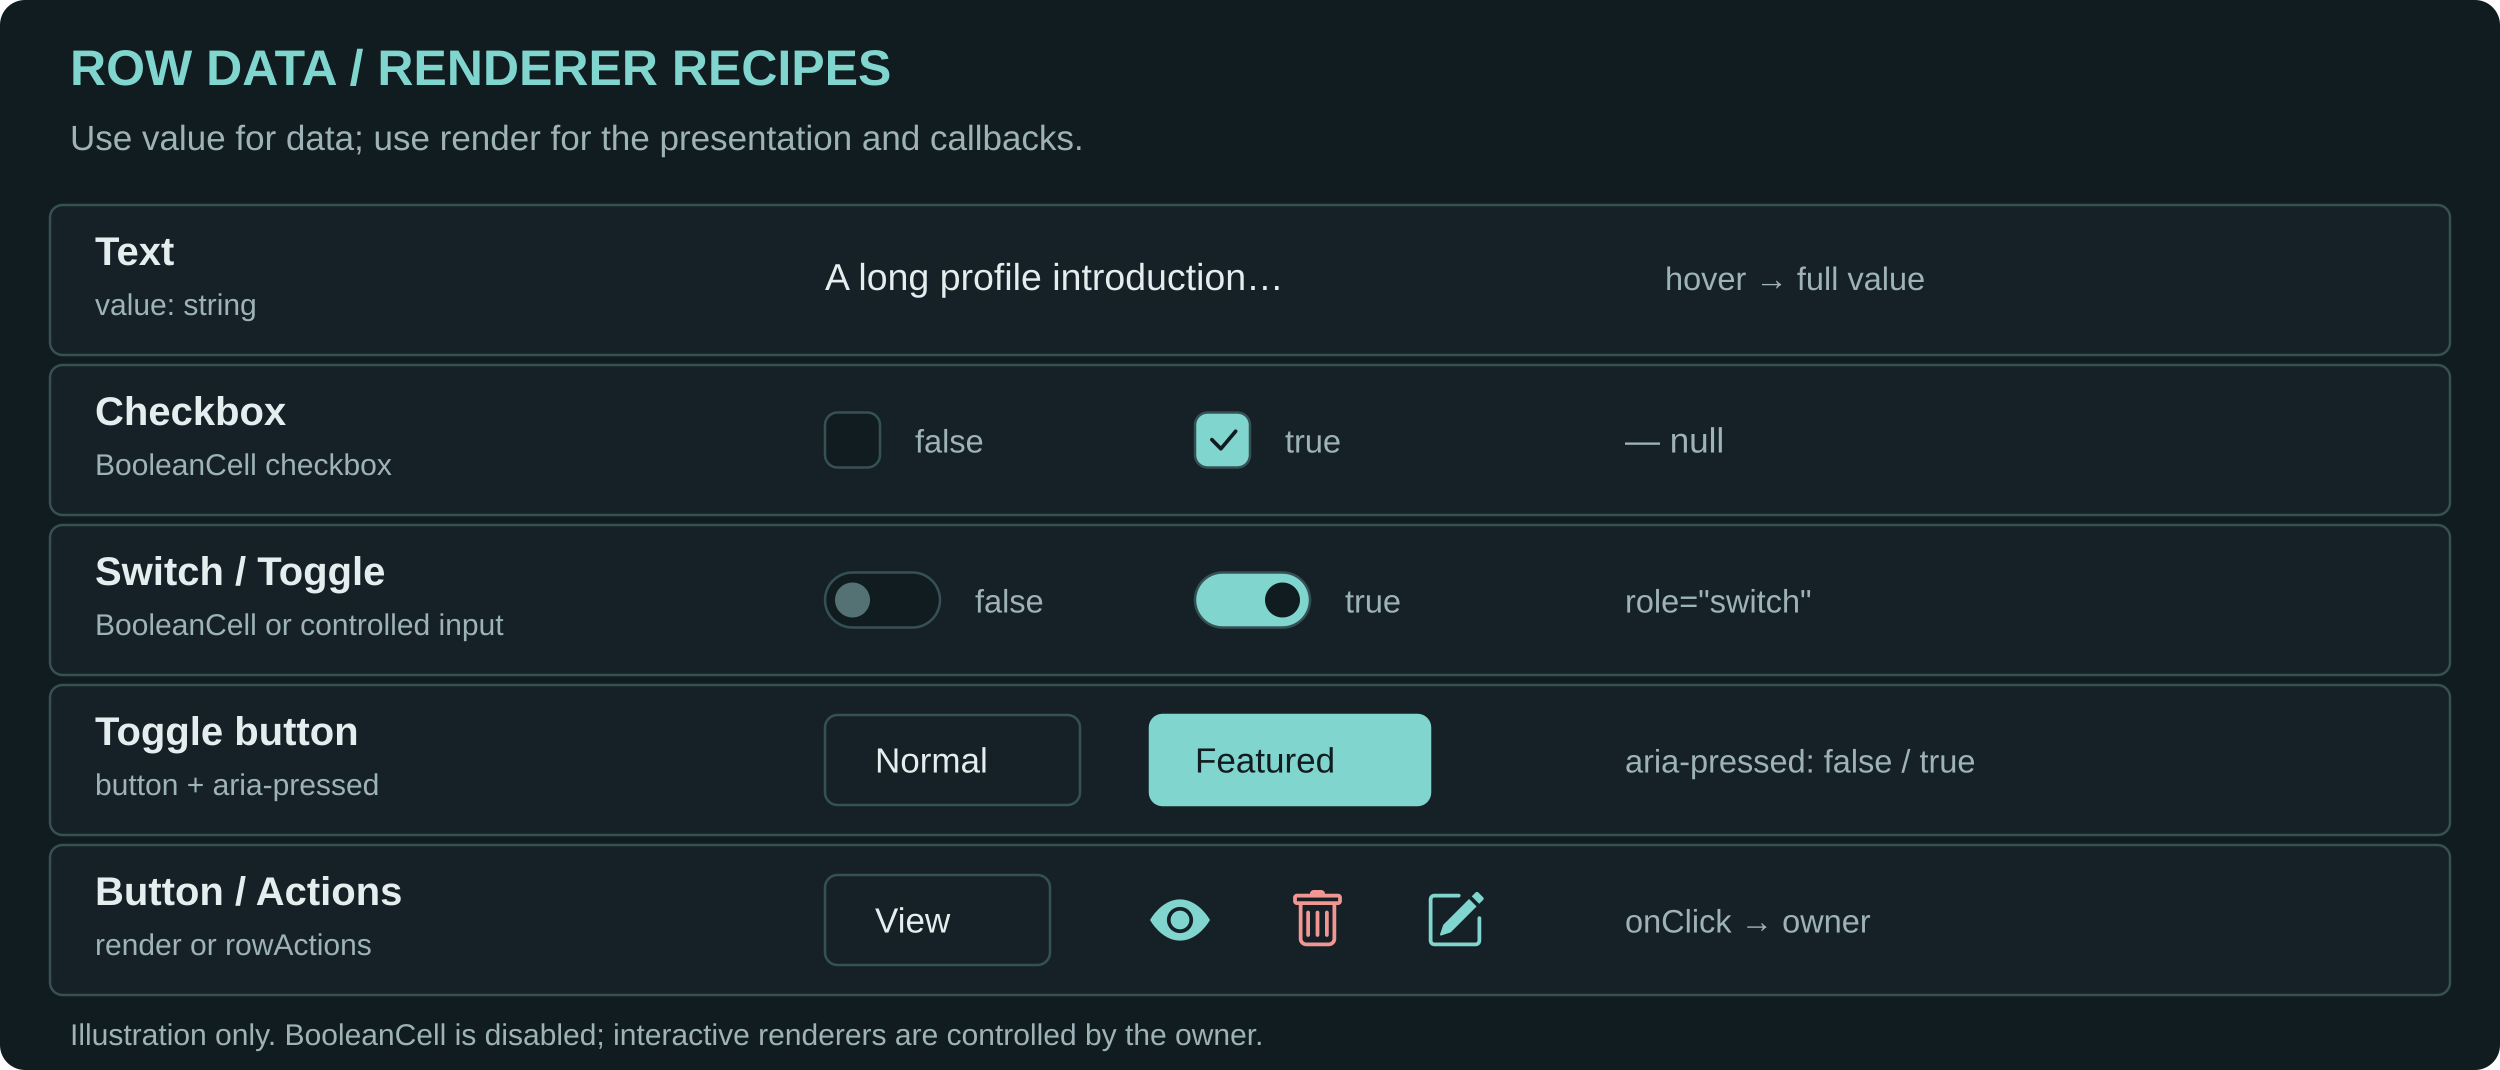
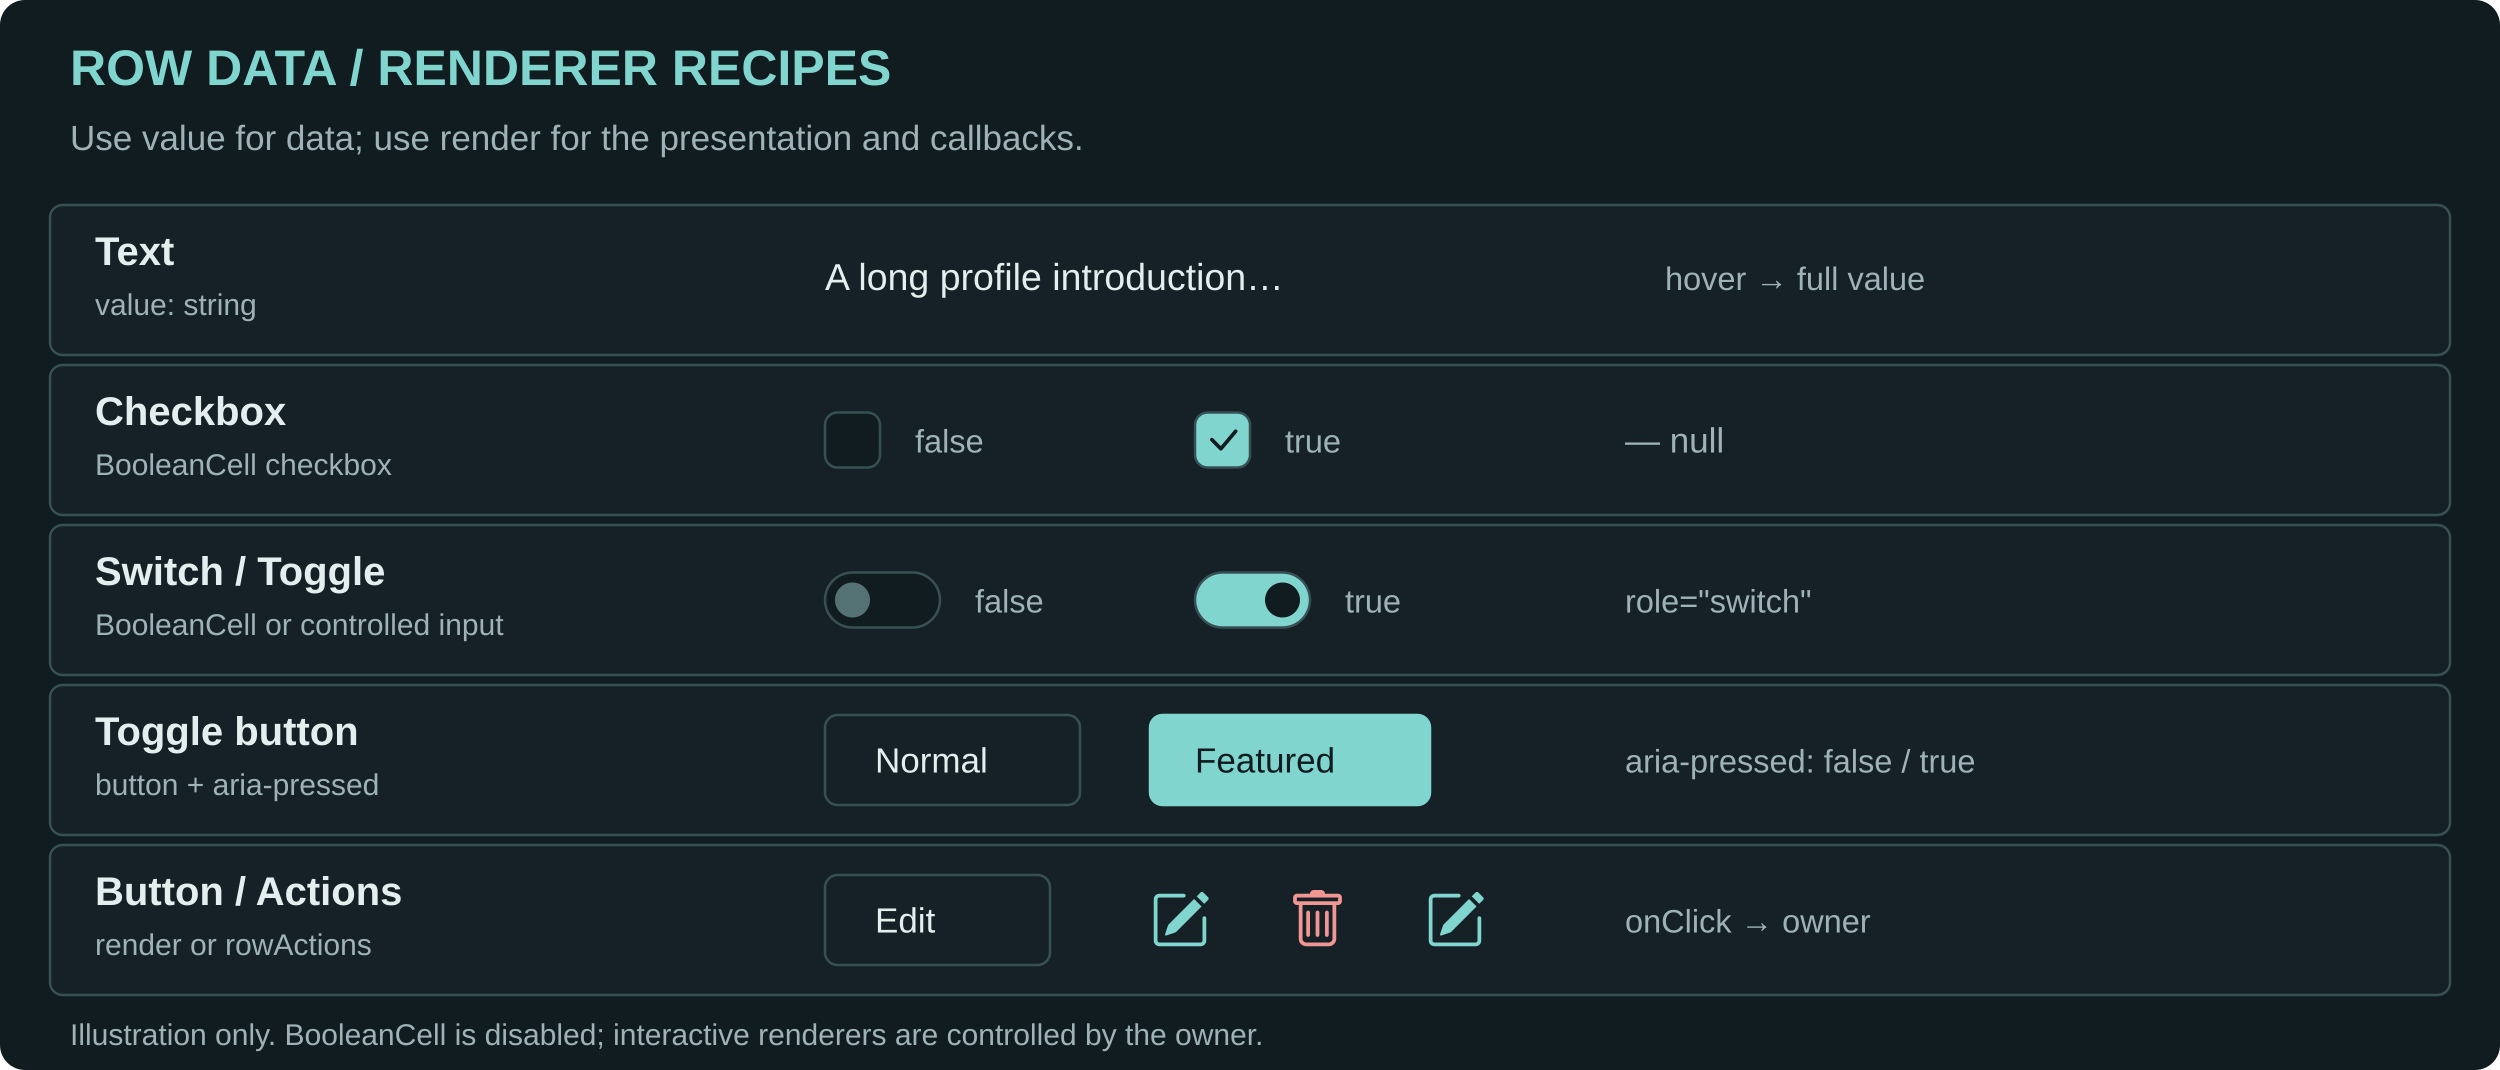
<svg xmlns="http://www.w3.org/2000/svg" width="1000" height="428" viewBox="0 0 1000 428" role="img" aria-labelledby="title desc">
  <rect width="1000" height="428" rx="10" fill="#111c20" />
  <g font-family="Arial, sans-serif">
    <text x="28" y="34" font-size="20" fill="#80d6ce" font-weight="700">
      ROW DATA / RENDERER RECIPES
    </text>
    <text x="28" y="60" font-size="14" fill="#9eb3b7" font-weight="400">
      Use value for data; use render for the presentation and callbacks.
    </text>
    <rect x="20" y="82" width="960" height="60" rx="5" fill="#152126" stroke="#365154" />
    <text x="38" y="106" font-size="16" fill="#e4eeee" font-weight="600">Text</text>
    <text x="38" y="126" font-size="12" fill="#9eb3b7" font-weight="400">value: string</text>
    <text x="330" y="116" font-size="15" fill="#e4eeee" font-weight="400">
      A long profile introduction…
    </text>
    <text x="666" y="116" font-size="13" fill="#9eb3b7" font-weight="400">hover → full value</text>
    <rect x="20" y="146" width="960" height="60" rx="5" fill="#152126" stroke="#365154" />
    <text x="38" y="170" font-size="16" fill="#e4eeee" font-weight="600">Checkbox</text>
    <text x="38" y="190" font-size="12" fill="#9eb3b7" font-weight="400">BooleanCell checkbox</text>
    <rect x="330" y="165" width="22" height="22" rx="5" fill="#111c20" stroke="#365154" />
    <text x="366" y="181" font-size="13" fill="#9eb3b7" font-weight="400">false</text>
    <rect x="478" y="165" width="22" height="22" rx="5" fill="#80d6ce" stroke="#365154" />
    <g transform="translate(481 168) scale(1)" fill="#111c20" color="#111c20">
      <path d="M12.736 3.97a.733.733 0 0 1 1.047 0c.286.289.29.756.01 1.05L7.88 12.01a.733.733 0 0 1-1.065.02L3.217 8.384a.757.757 0 0 1 0-1.06.733.733 0 0 1 1.047 0l3.052 3.093 5.4-6.425z" />
    </g>
    <text x="514" y="181" font-size="13" fill="#9eb3b7" font-weight="400">true</text>
    <text x="650" y="181" font-size="14" fill="#9eb3b7" font-weight="400">— null</text>
    <rect x="20" y="210" width="960" height="60" rx="5" fill="#152126" stroke="#365154" />
    <text x="38" y="234" font-size="16" fill="#e4eeee" font-weight="600">Switch / Toggle</text>
    <text x="38" y="254" font-size="12" fill="#9eb3b7" font-weight="400">
      BooleanCell or controlled input
    </text>
    <rect x="330" y="229" width="46" height="22" rx="11" fill="#111c20" stroke="#365154" />
    <circle cx="341" cy="240" r="7" fill="#547173" />
    <text x="390" y="245" font-size="13" fill="#9eb3b7" font-weight="400">false</text>
    <rect x="478" y="229" width="46" height="22" rx="11" fill="#80d6ce" stroke="#365154" />
    <circle cx="513" cy="240" r="7" fill="#111c20" />
    <text x="538" y="245" font-size="13" fill="#9eb3b7" font-weight="400">true</text>
    <text x="650" y="245" font-size="13" fill="#9eb3b7" font-weight="400">role="switch"</text>
    <rect x="20" y="274" width="960" height="60" rx="5" fill="#152126" stroke="#365154" />
    <text x="38" y="298" font-size="16" fill="#e4eeee" font-weight="600">Toggle button</text>
    <text x="38" y="318" font-size="12" fill="#9eb3b7" font-weight="400">
      button + aria-pressed
    </text>
    <rect x="330" y="286" width="102" height="36" rx="5" fill="#152126" stroke="#365154" />
    <text x="350" y="309" font-size="14" fill="#e4eeee" font-weight="400">Normal</text>
    <rect x="460" y="286" width="112" height="36" rx="5" fill="#80d6ce" stroke="#80d6ce" />
    <text x="478" y="309" font-size="14" fill="#111c20" font-weight="400">Featured</text>
    <text x="650" y="309" font-size="13" fill="#9eb3b7" font-weight="400">
      aria-pressed: false / true
    </text>
    <rect x="20" y="338" width="960" height="60" rx="5" fill="#152126" stroke="#365154" />
    <text x="38" y="362" font-size="16" fill="#e4eeee" font-weight="600">Button / Actions</text>
    <text x="38" y="382" font-size="12" fill="#9eb3b7" font-weight="400">render or rowActions</text>
    <rect x="330" y="350" width="90" height="36" rx="5" fill="#152126" stroke="#365154" />
-     <text x="350" y="373" font-size="14" fill="#e4eeee" font-weight="400">View</text>
+     <text x="350" y="373" font-size="14" fill="#e4eeee" font-weight="400">Edit</text>
    <g transform="translate(460 356) scale(1.5)" fill="#80d6ce" color="#80d6ce">
-       <path d="M10.5 8a2.5 2.5 0 1 1-5 0 2.5 2.5 0 0 1 5 0" />
-       <path d="M0 8s3-5.5 8-5.5S16 8 16 8s-3 5.5-8 5.5S0 8 0 8m8 3.5a3.5 3.5 0 1 0 0-7 3.5 3.5 0 0 0 0 7" />
+       <path d="M15.502 1.94a.5.5 0 0 1 0 .706L14.459 3.69l-2-2L13.502.646a.5.5 0 0 1 .707 0l1.293 1.293zm-1.75 2.456-2-2L4.939 9.21a.5.5 0 0 0-.121.196l-.805 2.414a.25.25 0 0 0 .316.316l2.414-.805a.5.5 0 0 0 .196-.12l6.813-6.814z" />
+       <path fill-rule="evenodd" d="M1 13.5A1.5 1.5 0 0 0 2.5 15h11a1.5 1.5 0 0 0 1.5-1.5v-6a.5.5 0 0 0-1 0v6a.5.5 0 0 1-.5.5h-11a.5.5 0 0 1-.5-.5v-11a.5.5 0 0 1 .5-.5H9a.5.5 0 0 0 0-1H2.5A1.5 1.5 0 0 0 1 2.5z" />
    </g>
    <g transform="translate(515 356) scale(1.5)" fill="#f19793" color="#f19793">
      <path d="M5.5 5.5A.5.5 0 0 1 6 6v6a.5.5 0 0 1-1 0V6a.5.5 0 0 1 .5-.5m2.5 0a.5.5 0 0 1 .5.5v6a.5.5 0 0 1-1 0V6a.5.5 0 0 1 .5-.5m3 .5a.5.5 0 0 0-1 0v6a.5.5 0 0 0 1 0z" />
      <path d="M14.5 3a1 1 0 0 1-1 1H13v9a2 2 0 0 1-2 2H5a2 2 0 0 1-2-2V4h-.5a1 1 0 0 1-1-1V2a1 1 0 0 1 1-1H6a1 1 0 0 1 1-1h2a1 1 0 0 1 1 1h3.5a1 1 0 0 1 1 1zM4.118 4 4 4.059V13a1 1 0 0 0 1 1h6a1 1 0 0 0 1-1V4.059L11.882 4zM2.5 3h11V2h-11z" />
    </g>
    <g transform="translate(570 356) scale(1.5)" fill="#80d6ce" color="#80d6ce">
      <path d="M15.502 1.94a.5.5 0 0 1 0 .706L14.459 3.69l-2-2L13.502.646a.5.5 0 0 1 .707 0l1.293 1.293zm-1.75 2.456-2-2L4.939 9.21a.5.5 0 0 0-.121.196l-.805 2.414a.25.25 0 0 0 .316.316l2.414-.805a.5.5 0 0 0 .196-.12l6.813-6.814z" />
      <path fill-rule="evenodd" d="M1 13.5A1.5 1.5 0 0 0 2.5 15h11a1.5 1.5 0 0 0 1.5-1.5v-6a.5.5 0 0 0-1 0v6a.5.5 0 0 1-.5.5h-11a.5.5 0 0 1-.5-.5v-11a.5.5 0 0 1 .5-.5H9a.5.5 0 0 0 0-1H2.5A1.5 1.5 0 0 0 1 2.5z" />
    </g>
    <text x="650" y="373" font-size="13" fill="#9eb3b7" font-weight="400">onClick → owner</text>
    <text x="28" y="418" font-size="12" fill="#9eb3b7" font-weight="400">
      Illustration only. BooleanCell is disabled; interactive renderers are controlled by the owner.
    </text>
  </g>
</svg>
